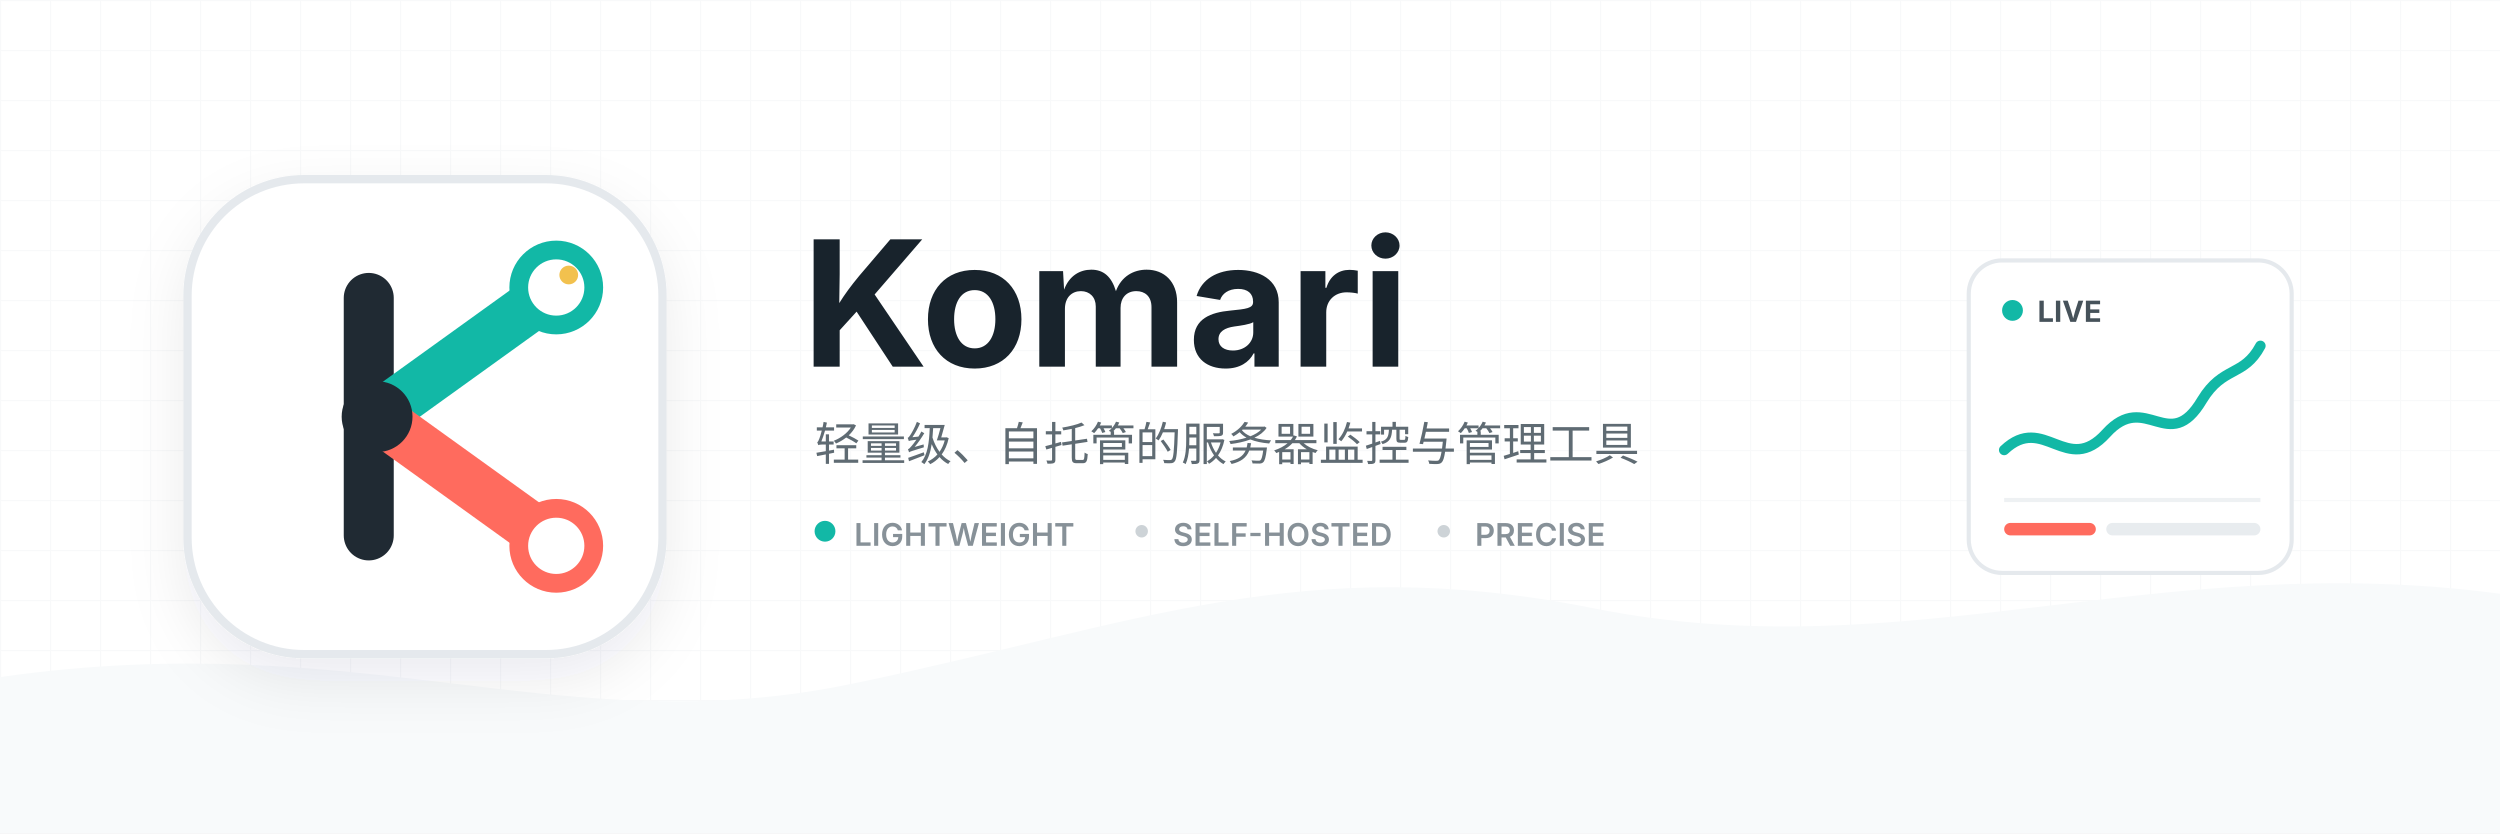
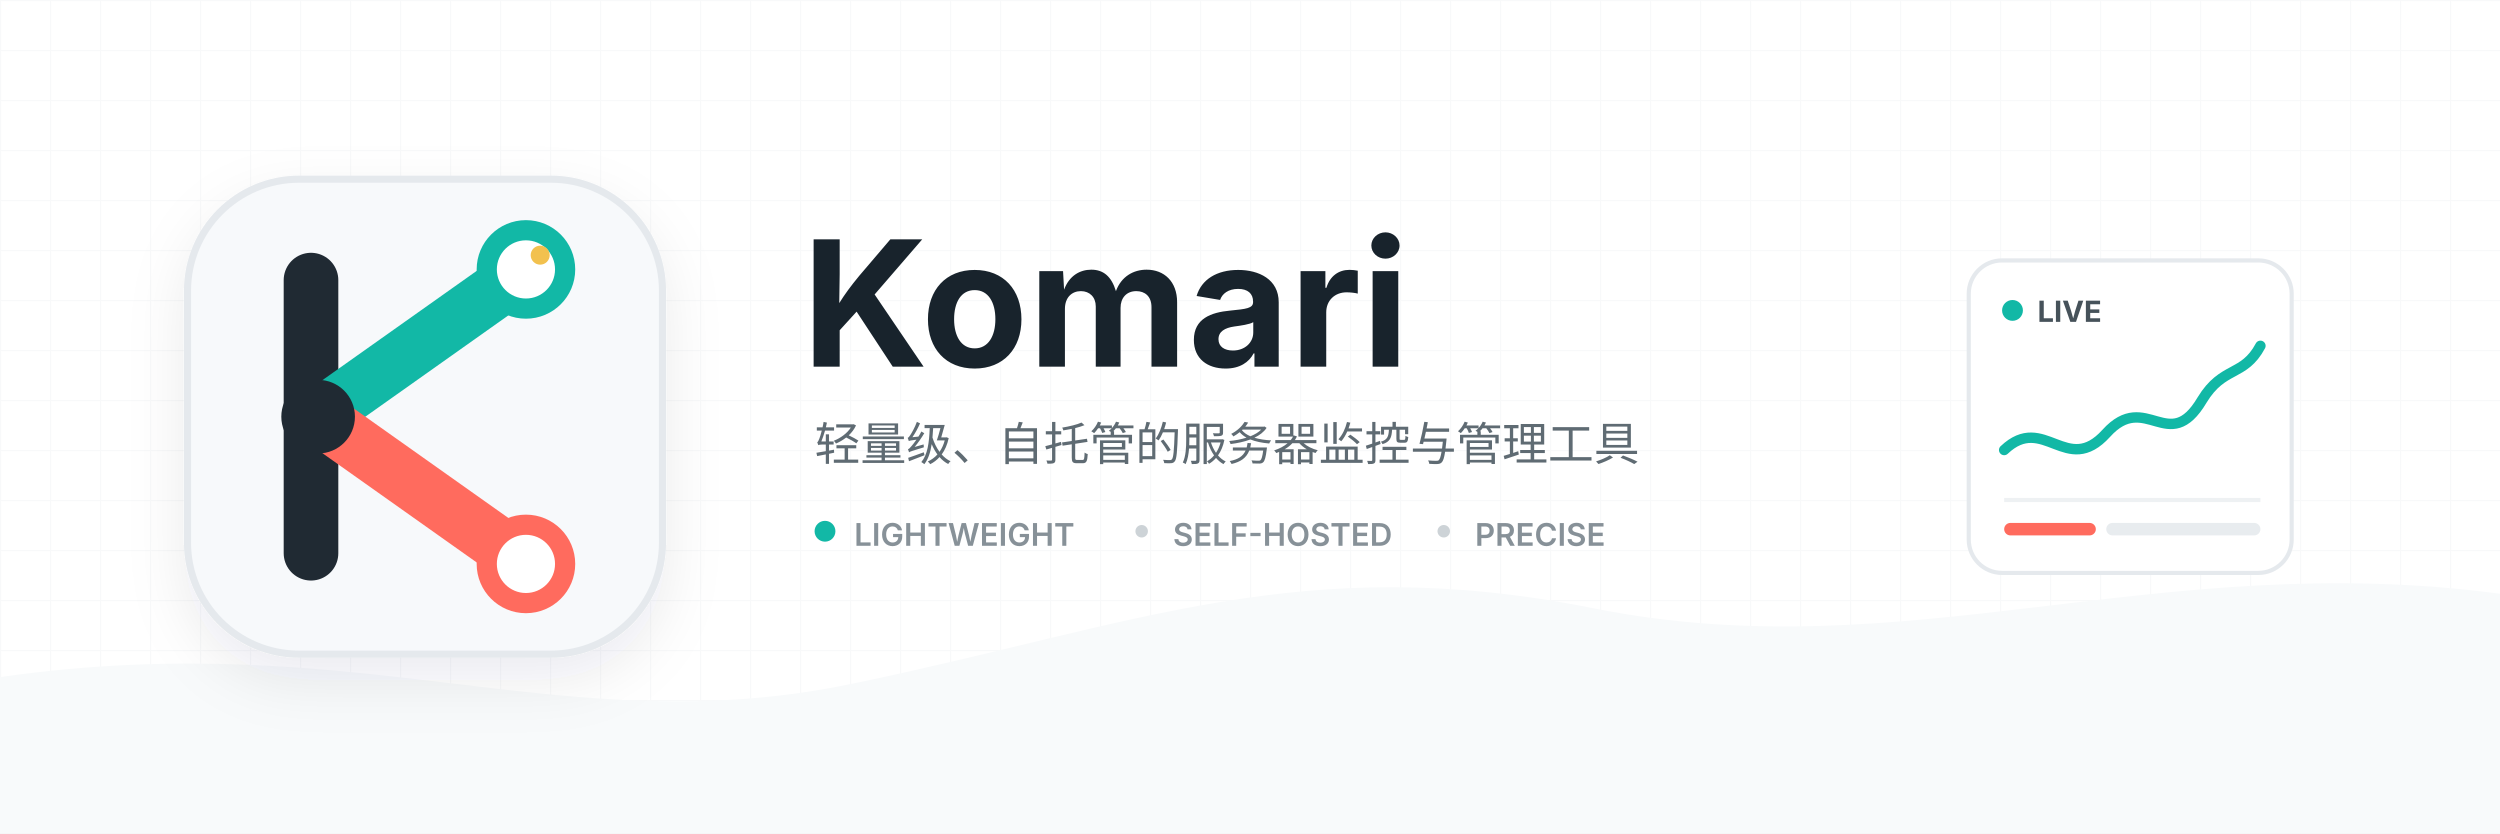
<svg xmlns="http://www.w3.org/2000/svg" width="2400" height="800" viewBox="0 0 2400 800" role="img" aria-labelledby="title desc">
  <defs>
    <pattern id="grid" width="48" height="48" patternUnits="userSpaceOnUse">
      <path d="M48 0H0V48" fill="none" stroke="#EEF1F3" stroke-width="2" />
    </pattern>
    <filter id="soft" x="-30%" y="-30%" width="160%" height="160%">
      <feDropShadow dx="0" dy="22" stdDeviation="28" flood-color="#1E2933" flood-opacity=".08" />
    </filter>
  </defs>
  <rect width="2400" height="800" fill="#FFFFFF" />
  <rect width="2400" height="800" fill="url(#grid)" opacity=".42" />
  <path d="M0 650C350 600 540 715 820 656C1090 600 1250 528 1530 584C1830 644 2070 526 2400 570V800H0Z" fill="#F8FAFB" />
  <g filter="url(#soft)">
-     <rect x="180" y="172" width="456" height="456" rx="112" fill="#FFFFFF" stroke="#E5E9ED" stroke-width="8" />
+     <rect x="180" y="172" width="456" height="456" rx="107.16" fill="#F7F9FB" stroke="#E5E9ED" stroke-width="6.84" />
  </g>
-   <path d="M354 286V514" fill="none" stroke="#202A33" stroke-width="48" stroke-linecap="round" />
-   <path d="M362 400L526 282" fill="none" stroke="#12B8A6" stroke-width="48" stroke-linecap="round" />
-   <path d="M362 400L526 518" fill="none" stroke="#FF6B5E" stroke-width="48" stroke-linecap="round" />
-   <circle cx="362" cy="400" r="34" fill="#202A33" />
-   <circle cx="534" cy="276" r="36" fill="#FFFFFF" stroke="#12B8A6" stroke-width="18" />
-   <circle cx="534" cy="524" r="36" fill="#FFFFFF" stroke="#FF6B5E" stroke-width="18" />
-   <circle cx="546" cy="264" r="9" fill="#F2C14E" />
+   <g transform="translate(116.16 108.16) scale(.57)">
+     <path d="M320 282V742" fill="none" stroke="#202A33" stroke-width="92" stroke-linecap="round" />
+     <path d="M332 512L668 274" fill="none" stroke="#12B8A6" stroke-width="92" stroke-linecap="round" />
+     <path d="M332 512L668 750" fill="none" stroke="#FF6B5E" stroke-width="92" stroke-linecap="round" />
+     <circle cx="332" cy="512" r="62" fill="#202A33" />
+     <circle cx="682" cy="264" r="66" fill="#FFFFFF" stroke="#12B8A6" stroke-width="34" />
+     <circle cx="682" cy="760" r="66" fill="#FFFFFF" stroke="#FF6B5E" stroke-width="34" />
+     <circle cx="706" cy="240" r="16" fill="#F2C14E" />
+   </g>
  <text x="770" y="352" fill="#18232C" font-family="Inter, ui-sans-serif, system-ui, -apple-system, Segoe UI, sans-serif" font-size="168" font-weight="720" letter-spacing="0">Komari</text>
  <text x="782" y="442" fill="#5F6B73" font-family="Inter, ui-sans-serif, system-ui, -apple-system, Segoe UI, Microsoft YaHei, sans-serif" font-size="44" font-weight="500" letter-spacing="0">轻量级、自托管的服务器监控与管理工具</text>
  <g transform="translate(782 500)">
    <circle cx="10" cy="10" r="10" fill="#12B8A6" />
    <text x="38" y="24" fill="#879198" font-family="Inter, ui-sans-serif, system-ui, sans-serif" font-size="30" font-weight="620" letter-spacing="0">LIGHTWEIGHT</text>
    <circle cx="314" cy="10" r="6" fill="#CDD3D7" />
    <text x="344" y="24" fill="#879198" font-family="Inter, ui-sans-serif, system-ui, sans-serif" font-size="30" font-weight="620" letter-spacing="0">SELF-HOSTED</text>
    <circle cx="604" cy="10" r="6" fill="#CDD3D7" />
    <text x="634" y="24" fill="#879198" font-family="Inter, ui-sans-serif, system-ui, sans-serif" font-size="30" font-weight="620" letter-spacing="0">PRECISE</text>
  </g>
  <g transform="translate(1890 250)">
    <rect x="0" y="0" width="310" height="300" rx="32" fill="#FFFFFF" stroke="#E5E9ED" stroke-width="4" />
    <circle cx="42" cy="48" r="10" fill="#12B8A6" />
    <text x="66" y="59" fill="#46525A" font-family="Inter, ui-sans-serif, system-ui, sans-serif" font-size="28" font-weight="650" letter-spacing="0">LIVE</text>
    <path d="M34 182C72 146 94 208 132 166C170 124 192 188 224 134C244 101 264 112 280 82" fill="none" stroke="#12B8A6" stroke-width="10" stroke-linecap="round" stroke-linejoin="round" />
    <path d="M34 230H280" stroke="#EEF1F3" stroke-width="4" />
    <rect x="34" y="252" width="88" height="12" rx="6" fill="#FF6B5E" />
    <rect x="132" y="252" width="148" height="12" rx="6" fill="#E8ECEF" />
  </g>
</svg>
